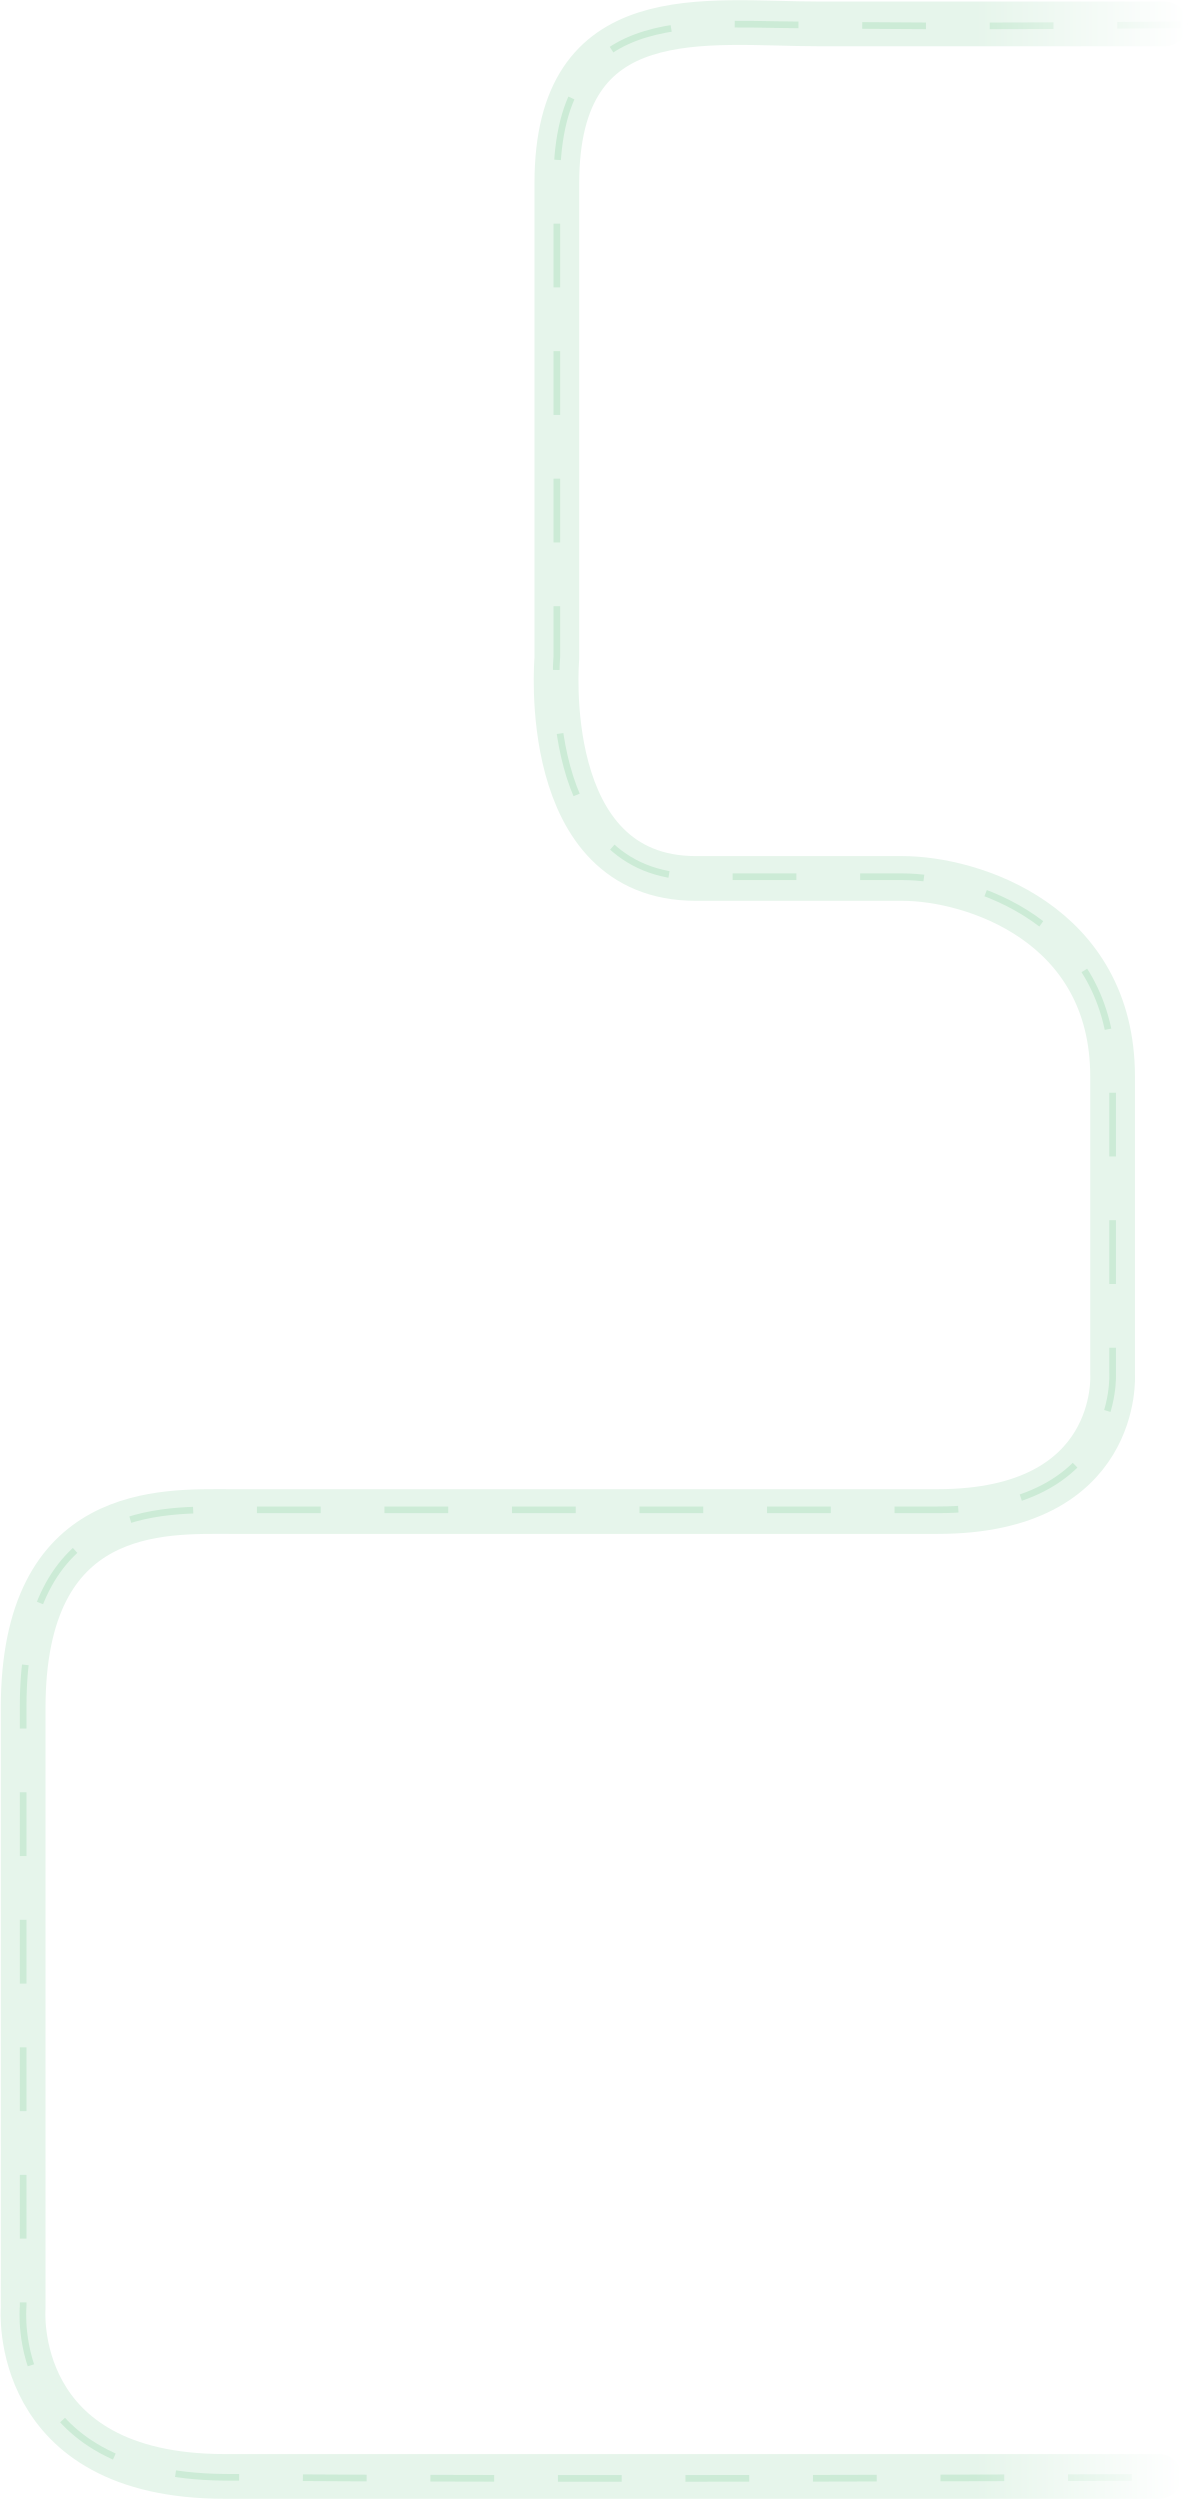
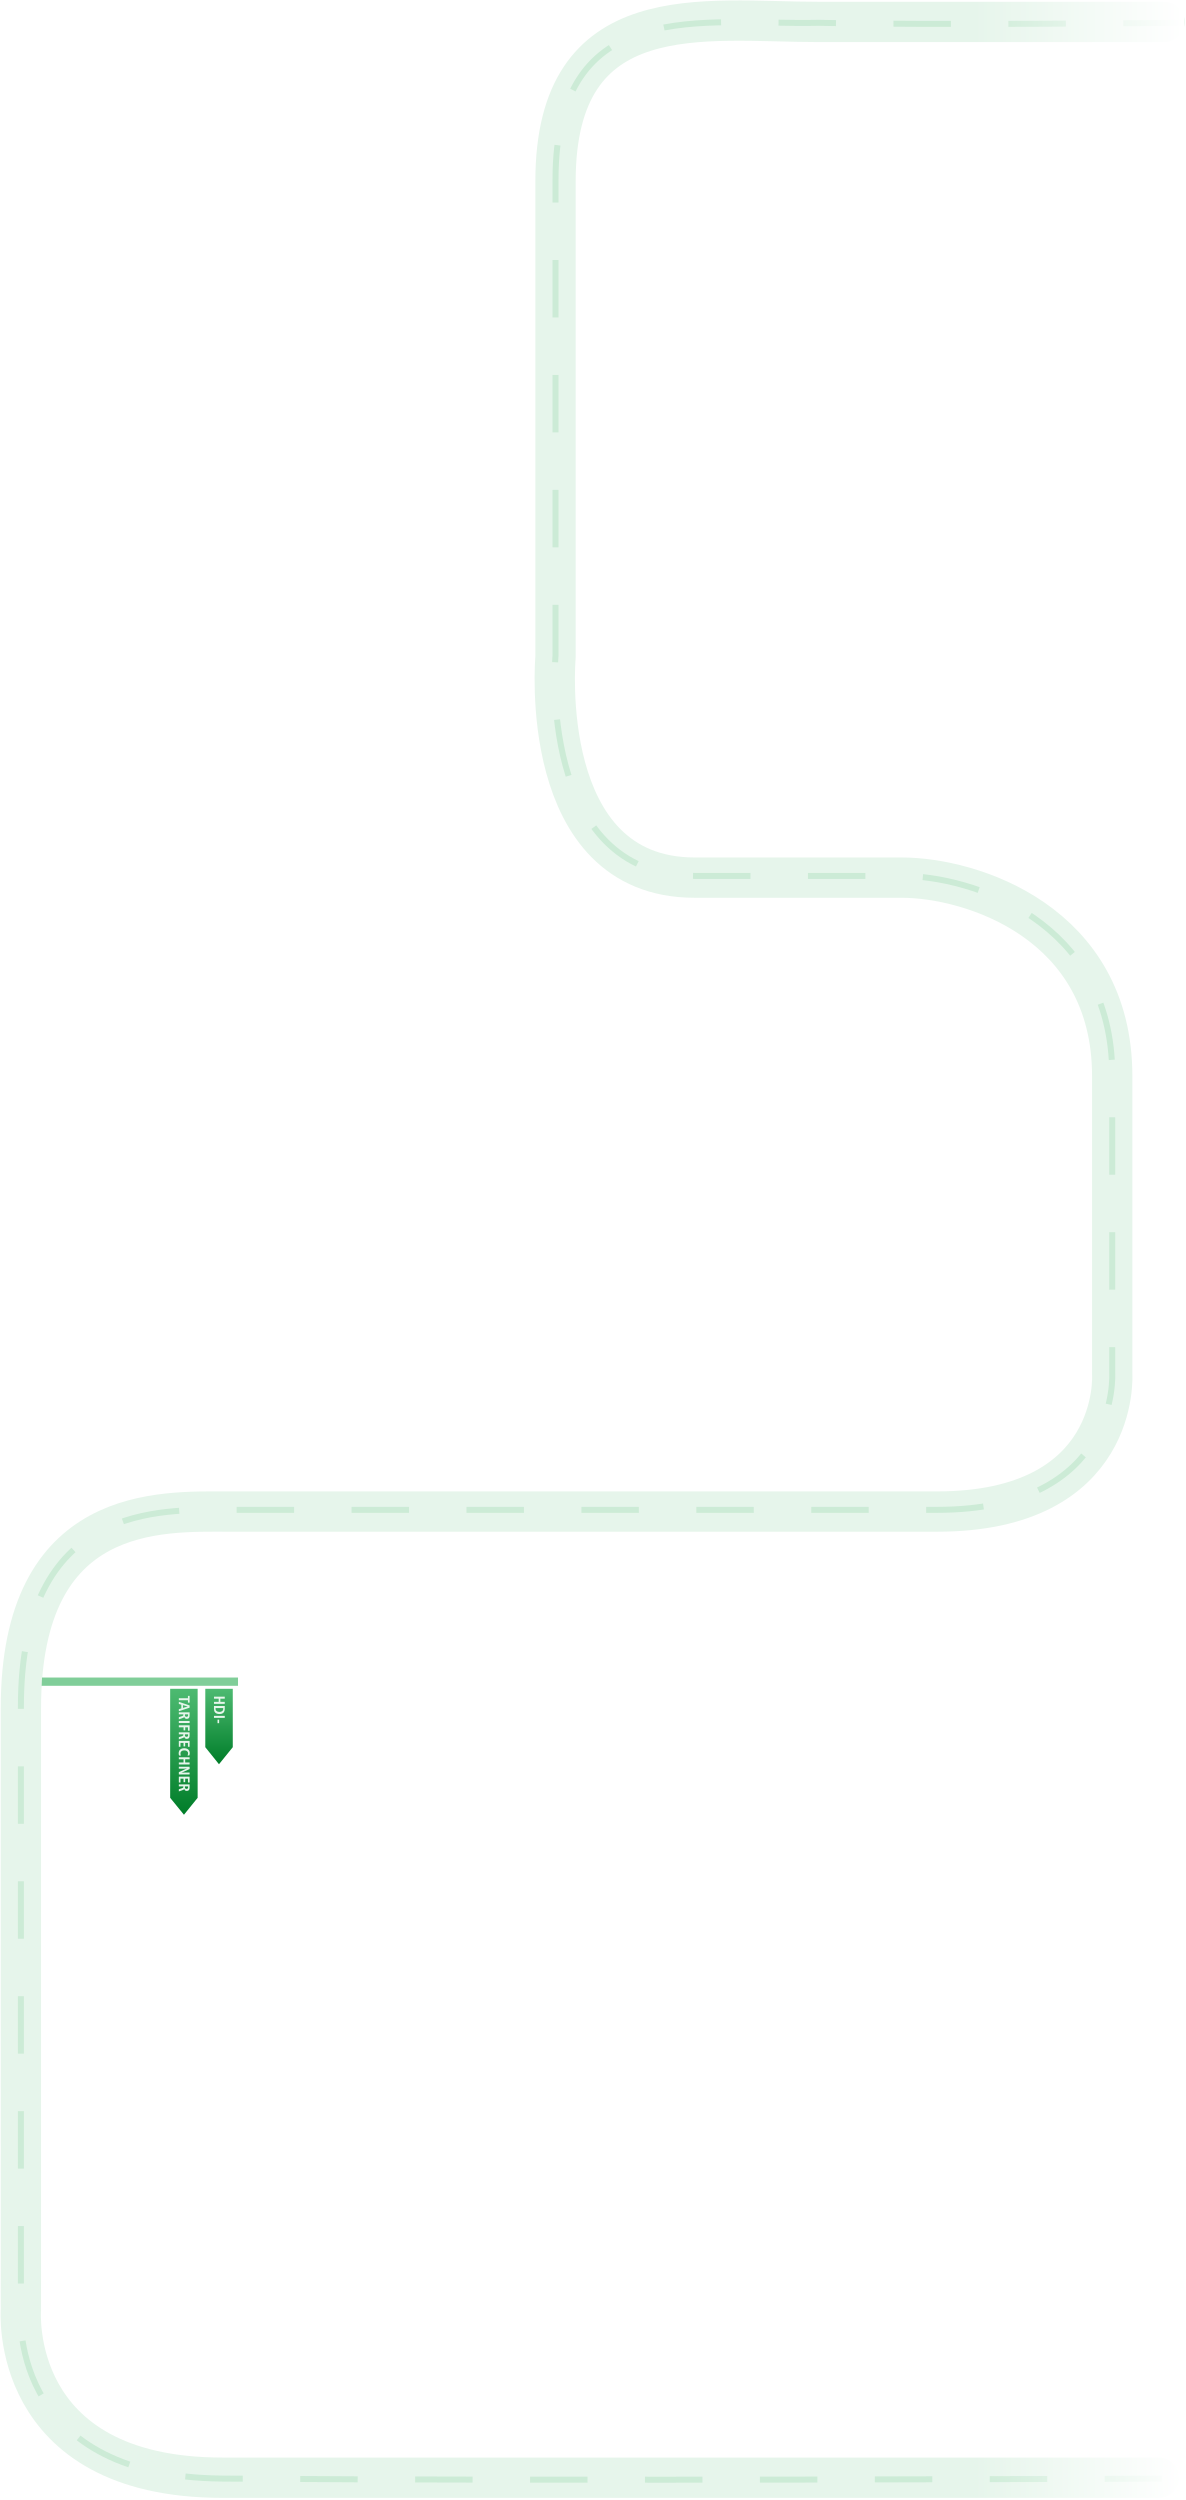
- <svg xmlns="http://www.w3.org/2000/svg" width="1248" height="2627" viewBox="0 0 1248 2627" fill="none">
-   <path d="M1223.93 25.121C1223.93 25.121 981.007 25.121 861.116 25.121C741.225 25.121 585.141 -3.154 585.141 192.539C585.141 316.985 585.141 691.874 585.141 691.874C585.141 691.874 564.782 923.079 731.091 923.079C731.091 923.079 875.232 923.079 948.252 923.079C1021.27 923.079 1169.12 969.896 1169.12 1131.36C1169.12 1320.36 1169.12 1444.45 1169.12 1444.45C1169.12 1444.45 1178.35 1588.33 985.26 1588.33C841.572 1588.33 313.509 1588.33 242.389 1588.33C171.269 1588.33 24.323 1580.24 24.323 1794.91C24.323 2009.57 24.323 2425.51 24.323 2425.51C24.323 2425.51 10.07 2602.23 235.965 2602.23C580.617 2602.23 1218.1 2602.23 1218.1 2602.23" stroke="#E6F5EB" stroke-width="47" stroke-miterlimit="10" stroke-linecap="round" stroke-linejoin="round" />
-   <path d="M1241.02 26.021C1241.02 26.021 981.007 28.721 861.116 26.021C741.225 28.721 585.141 -4.954 585.141 190.738C585.141 315.185 585.141 690.074 585.141 690.074C585.141 690.074 564.782 921.279 731.091 921.279C731.091 921.279 875.232 921.279 948.252 921.279C1021.27 921.279 1169.12 968.095 1169.12 1129.56C1169.12 1318.56 1169.12 1442.65 1169.12 1442.65C1169.12 1442.65 1178.35 1586.53 985.26 1586.53C841.572 1586.53 313.509 1586.53 242.389 1586.53C171.269 1586.53 24.323 1578.44 24.323 1793.11C24.323 2007.77 24.323 2423.71 24.323 2423.71C24.323 2423.71 6.478 2601.33 235.965 2603.13C580.617 2605.83 1237.89 2603.13 1237.89 2603.13" stroke="#CCEBD6" stroke-width="7" stroke-miterlimit="10" stroke-dasharray="67 67" />
-   <rect x="1248" width="50" height="224" transform="rotate(90 1248 0)" fill="url(#paint0_linear)" />
-   <rect x="1244" y="2577" width="50" height="220" transform="rotate(90 1244 2577)" fill="url(#paint1_linear)" />
+ <svg xmlns="http://www.w3.org/2000/svg" width="1382" height="2915" viewBox="0 0 1382 2915" fill="none">
+   <path d="M1357.76 25.579C1357.76 25.579 1087.75 25.579 954.484 25.579C821.221 25.579 647.728 -5.837 647.728 211.598C647.728 349.873 647.728 766.416 647.728 766.416C647.728 766.416 625.098 1023.31 809.956 1023.31C809.956 1023.31 970.174 1023.31 1051.34 1023.31C1132.5 1023.31 1296.84 1075.33 1296.84 1254.73C1296.84 1464.73 1296.84 1602.61 1296.84 1602.61C1296.84 1602.61 1307.1 1762.48 1092.47 1762.48C932.759 1762.48 345.8 1762.48 266.747 1762.48C187.695 1762.48 24.36 1753.49 24.36 1992.01C24.36 2230.53 24.36 2692.68 24.36 2692.68C24.36 2692.68 8.516 2889.03 259.606 2889.03C642.699 2889.03 1351.28 2889.03 1351.28 2889.03" stroke="#E6F5EB" stroke-width="47" stroke-miterlimit="10" stroke-linecap="round" stroke-linejoin="round" />
+   <path d="M1376.76 26.579C1376.76 26.579 1087.75 29.579 954.483 26.579C821.221 29.579 647.727 -7.837 647.727 209.598C647.727 347.873 647.727 764.416 647.727 764.416C647.727 764.416 625.098 1021.31 809.956 1021.31C809.956 1021.31 970.173 1021.31 1051.34 1021.31C1132.5 1021.31 1296.84 1073.33 1296.84 1252.73C1296.84 1462.73 1296.84 1600.61 1296.84 1600.61C1296.84 1600.61 1307.1 1760.48 1092.47 1760.48C932.759 1760.48 345.799 1760.48 266.747 1760.48C187.694 1760.48 24.359 1751.49 24.359 1990.01C24.359 2228.53 24.359 2690.68 24.359 2690.68C24.359 2690.68 4.524 2888.04 259.606 2890.03C642.699 2893.03 1373.28 2890.03 1373.28 2890.03" stroke="#CCEBD6" stroke-width="7" stroke-miterlimit="10" stroke-dasharray="67 67" />
+   <path d="M48.517 1965.64L49.017 1956L277.517 1956L277.517 1965.64L48.517 1965.64Z" fill="#80CE99" />
+   <path d="M198.405 2096.25L198.405 1969.17L230.449 1969.17L230.449 2096.25L214.486 2116L198.405 2096.25Z" fill="url(#paint0_linear)" />
+   <path d="M239.37 2037.23L239.37 1969.17L271.413 1969.17L271.413 2037.23L255.333 2057.1L239.37 2037.23Z" fill="url(#paint1_linear)" />
+   <path d="M208.516 1982.47L219.154 1982.47V1985.26H221.08V1977.38L219.154 1977.38V1980.13L208.516 1980.13L208.516 1982.47Z" fill="#E6F5EB" />
+   <path d="M208.516 1984.31L208.516 1986.81L211.414 1987.71L211.414 1992.02L208.516 1992.92L208.516 1995.31L221.08 1991.17V1988.56L208.516 1984.31ZM213.34 1988.16L218.902 1989.77L213.34 1991.42V1988.16Z" fill="#E6F5EB" />
+   <path d="M208.516 1998.9H213.808V1999.35C213.808 2000.28 213.466 2000.63 212.026 2001.09L208.516 2002.21L208.516 2004.77L212.89 2003.25C214.258 2002.77 214.294 2002.73 214.708 2001.99L214.816 2001.78C215.212 2003.47 216.112 2004.19 217.822 2004.19C218.956 2004.19 219.784 2003.83 220.36 2003.11C220.882 2002.46 221.08 2001.62 221.08 2000.16V1996.56H208.516L208.516 1998.9ZM215.59 1998.9H219.316V1999.98C219.316 2000.61 219.226 2000.93 218.956 2001.24C218.614 2001.62 218.128 2001.8 217.48 2001.8C216.238 2001.8 215.59 2001.09 215.59 1999.78V1998.9Z" fill="#E6F5EB" />
+   <path d="M208.516 2009.01H221.08L221.08 2006.67H208.516L208.516 2009.01Z" fill="#E6F5EB" />
+   <path d="M214.042 2014.05L214.042 2017.62H215.968V2014.05H219.154V2017.98H221.08V2011.7L208.516 2011.7L208.516 2014.05H214.042Z" fill="#E6F5EB" />
+   <path d="M208.516 2022.24H213.808V2022.69C213.808 2023.63 213.466 2023.97 212.026 2024.44L208.516 2025.55L208.516 2028.11L212.89 2026.6C214.258 2026.11 214.294 2026.08 214.708 2025.34L214.816 2025.12C215.212 2026.81 216.112 2027.53 217.822 2027.53C218.956 2027.53 219.784 2027.17 220.36 2026.45C220.882 2025.81 221.08 2024.96 221.08 2023.5V2019.9H208.516L208.516 2022.24ZM215.59 2022.24H219.316V2023.32C219.316 2023.95 219.226 2024.28 218.956 2024.58C218.614 2024.96 218.128 2025.14 217.48 2025.14C216.238 2025.14 215.59 2024.44 215.59 2023.12V2022.24Z" fill="#E6F5EB" />
+   <path d="M210.442 2036.73L210.442 2032.24H213.988V2036.31H215.914L215.914 2032.24H219.154V2036.73H221.08V2029.9H208.516L208.516 2036.73H210.442Z" fill="#E6F5EB" />
+   <path d="M210.982 2046.95C210.514 2045.89 210.388 2045.35 210.388 2044.54C210.388 2042.32 212.116 2040.94 214.888 2040.94C217.66 2040.94 219.334 2042.27 219.334 2044.48C219.334 2045.29 219.118 2045.91 218.542 2046.81L220.648 2046.95C221.134 2045.8 221.278 2045.2 221.278 2044.29C221.278 2040.65 218.83 2038.45 214.816 2038.45C210.73 2038.45 208.336 2040.67 208.336 2044.45C208.336 2045.42 208.426 2045.87 208.84 2046.95H210.982Z" fill="#E6F5EB" />
+   <path d="M208.516 2057.37H221.08V2055.03H215.914L215.914 2051.32H221.08V2048.98H208.516L208.516 2051.32H213.988V2055.03H208.516L208.516 2057.37Z" fill="#E6F5EB" />
+   <path d="M208.516 2069.04H221.08V2066.8H214.33C212.764 2066.8 212.602 2066.8 211.522 2066.93C212.206 2066.73 212.89 2066.46 213.916 2065.99L221.08 2062.68V2060H208.516L208.516 2062.23H215.104C216.022 2062.23 217.066 2062.16 218.11 2062.05C217.372 2062.3 216.706 2062.57 216.112 2062.81L208.516 2066.35L208.516 2069.04Z" fill="#E6F5EB" />
+   <path d="M210.442 2078.4V2073.92H213.988V2077.99H215.914L215.914 2073.92H219.154V2078.4H221.08L221.08 2071.58H208.516L208.516 2078.4H210.442Z" fill="#E6F5EB" />
+   <path d="M208.516 2082.92H213.808V2083.37C213.808 2084.31 213.466 2084.65 212.026 2085.12L208.516 2086.23L208.516 2088.79L212.89 2087.28C214.258 2086.79 214.294 2086.76 214.708 2086.02L214.816 2085.8C215.212 2087.49 216.112 2088.21 217.822 2088.21C218.956 2088.21 219.784 2087.85 220.36 2087.13C220.882 2086.49 221.08 2085.64 221.08 2084.18V2080.58H208.516L208.516 2082.92ZM215.59 2082.92H219.316V2084C219.316 2084.63 219.226 2084.96 218.956 2085.26C218.614 2085.64 218.128 2085.82 217.48 2085.82C216.238 2085.82 215.59 2085.12 215.59 2083.8V2082.92Z" fill="#E6F5EB" />
+   <path d="M249.517 1986.7L262.081 1986.7V1984.36L256.915 1984.36V1980.65L262.081 1980.65V1978.31L249.517 1978.31L249.517 1980.65L254.989 1980.65L254.989 1984.36L249.517 1984.36L249.517 1986.7Z" fill="#E6F5EB" />
+   <path d="M249.517 1989.23L249.517 1992.41C249.517 1994.27 249.823 1995.44 250.561 1996.43C251.605 1997.85 253.405 1998.57 255.871 1998.57C260.029 1998.57 262.081 1996.48 262.081 1992.22V1989.23L249.517 1989.23ZM251.281 1991.57L260.317 1991.57V1991.96C260.317 1993.12 260.101 1993.93 259.687 1994.5C258.967 1995.49 257.473 1996.1 255.799 1996.1C254.431 1996.1 253.171 1995.67 252.325 1994.9C251.569 1994.21 251.281 1993.42 251.281 1991.96V1991.57Z" fill="#E6F5EB" />
+   <path d="M249.517 2003.03L262.081 2003.03V2000.69L249.517 2000.69L249.517 2003.03Z" fill="#E6F5EB" />
+   <path d="M253.639 2009.23H255.511V2005.13H253.639V2009.23Z" fill="#E6F5EB" />
+   <rect x="1380.52" y="1" width="49" height="245" transform="rotate(90 1380.52 1)" fill="url(#paint2_linear)" />
+   <rect x="1380.52" y="2863" width="52" height="245" transform="rotate(90 1380.52 2863)" fill="url(#paint3_linear)" />
  <defs>
-     <linearGradient id="paint0_linear" x1="1273" y1="0" x2="1273" y2="224" gradientUnits="userSpaceOnUse">
+     <linearGradient id="paint0_linear" x1="214.428" y1="1969.2" x2="214.428" y2="2116.03" gradientUnits="userSpaceOnUse">
+       <stop offset="1.68566e-05" stop-color="#4DBA71" />
+       <stop offset="0.999" stop-color="#007D29" />
+     </linearGradient>
+     <linearGradient id="paint1_linear" x1="255.367" y1="1969.2" x2="255.367" y2="2057.06" gradientUnits="userSpaceOnUse">
+       <stop offset="1.68566e-05" stop-color="#4DBA71" />
+       <stop offset="0.999" stop-color="#007D29" />
+     </linearGradient>
+     <linearGradient id="paint2_linear" x1="1405.02" y1="1" x2="1405.02" y2="246" gradientUnits="userSpaceOnUse">
      <stop stop-color="white" />
      <stop offset="1" stop-color="white" stop-opacity="0" />
    </linearGradient>
-     <linearGradient id="paint1_linear" x1="1269" y1="2577" x2="1269" y2="2797" gradientUnits="userSpaceOnUse">
+     <linearGradient id="paint3_linear" x1="1406.52" y1="2863" x2="1406.52" y2="3108" gradientUnits="userSpaceOnUse">
      <stop stop-color="white" />
      <stop offset="1" stop-color="white" stop-opacity="0" />
    </linearGradient>
  </defs>
</svg>
